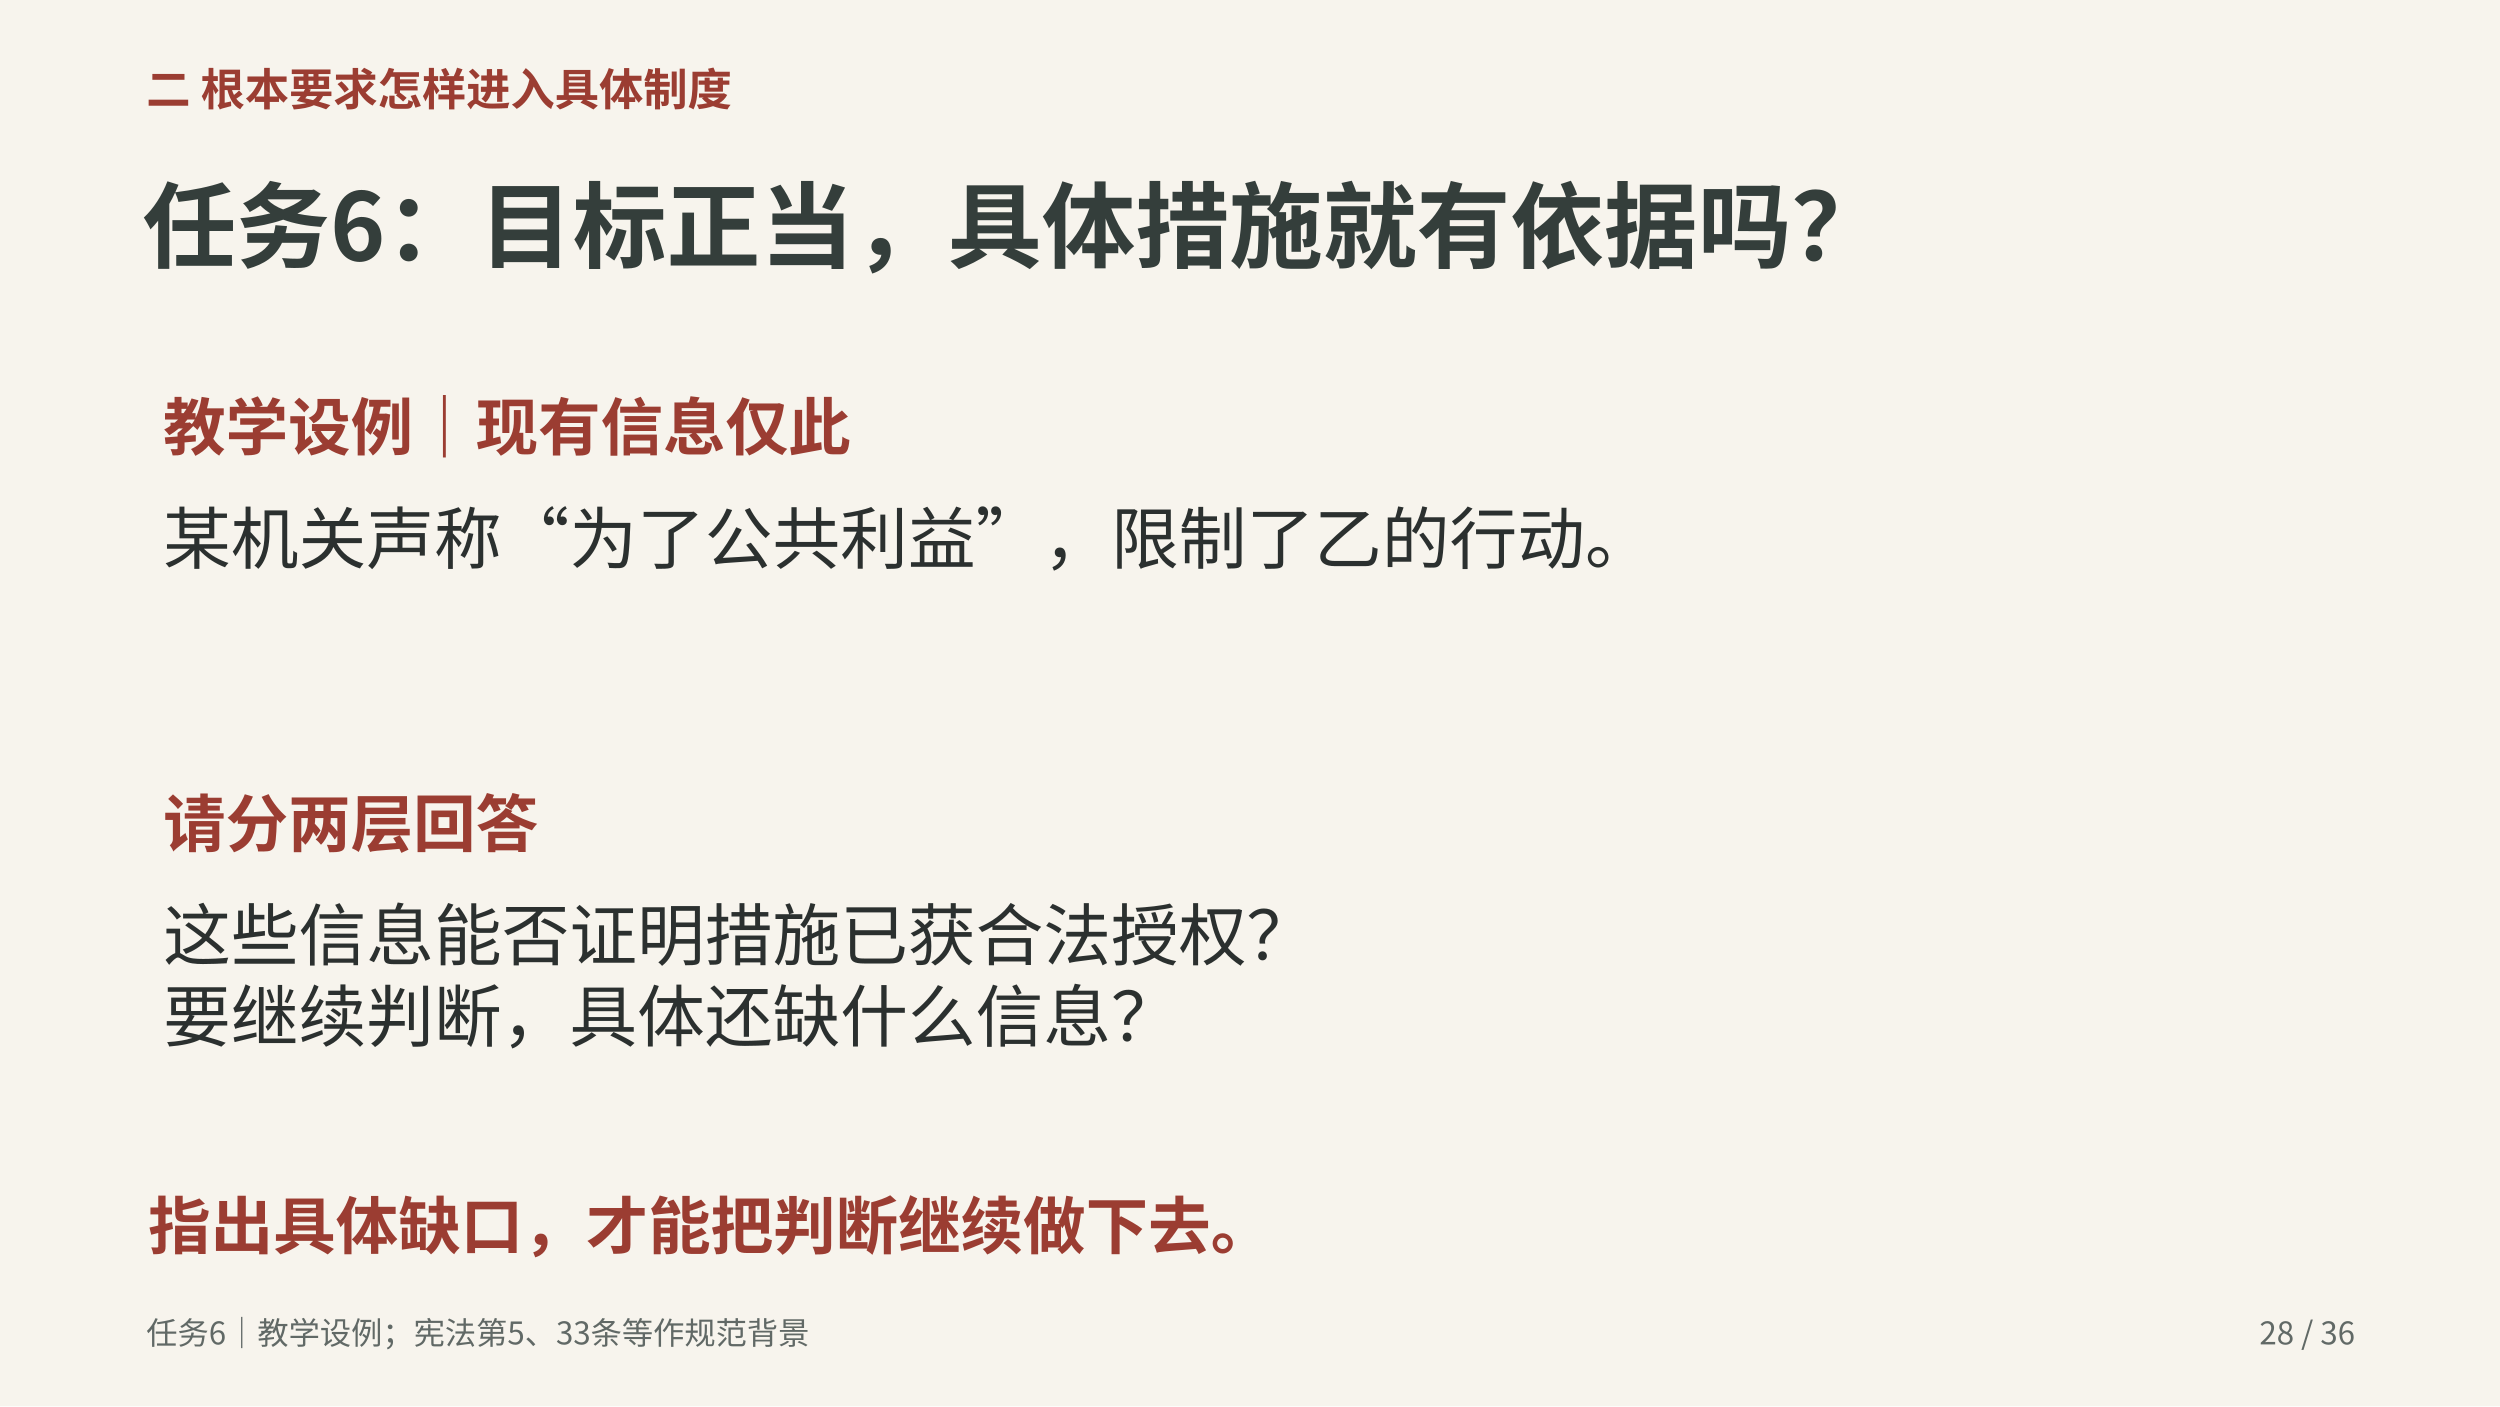
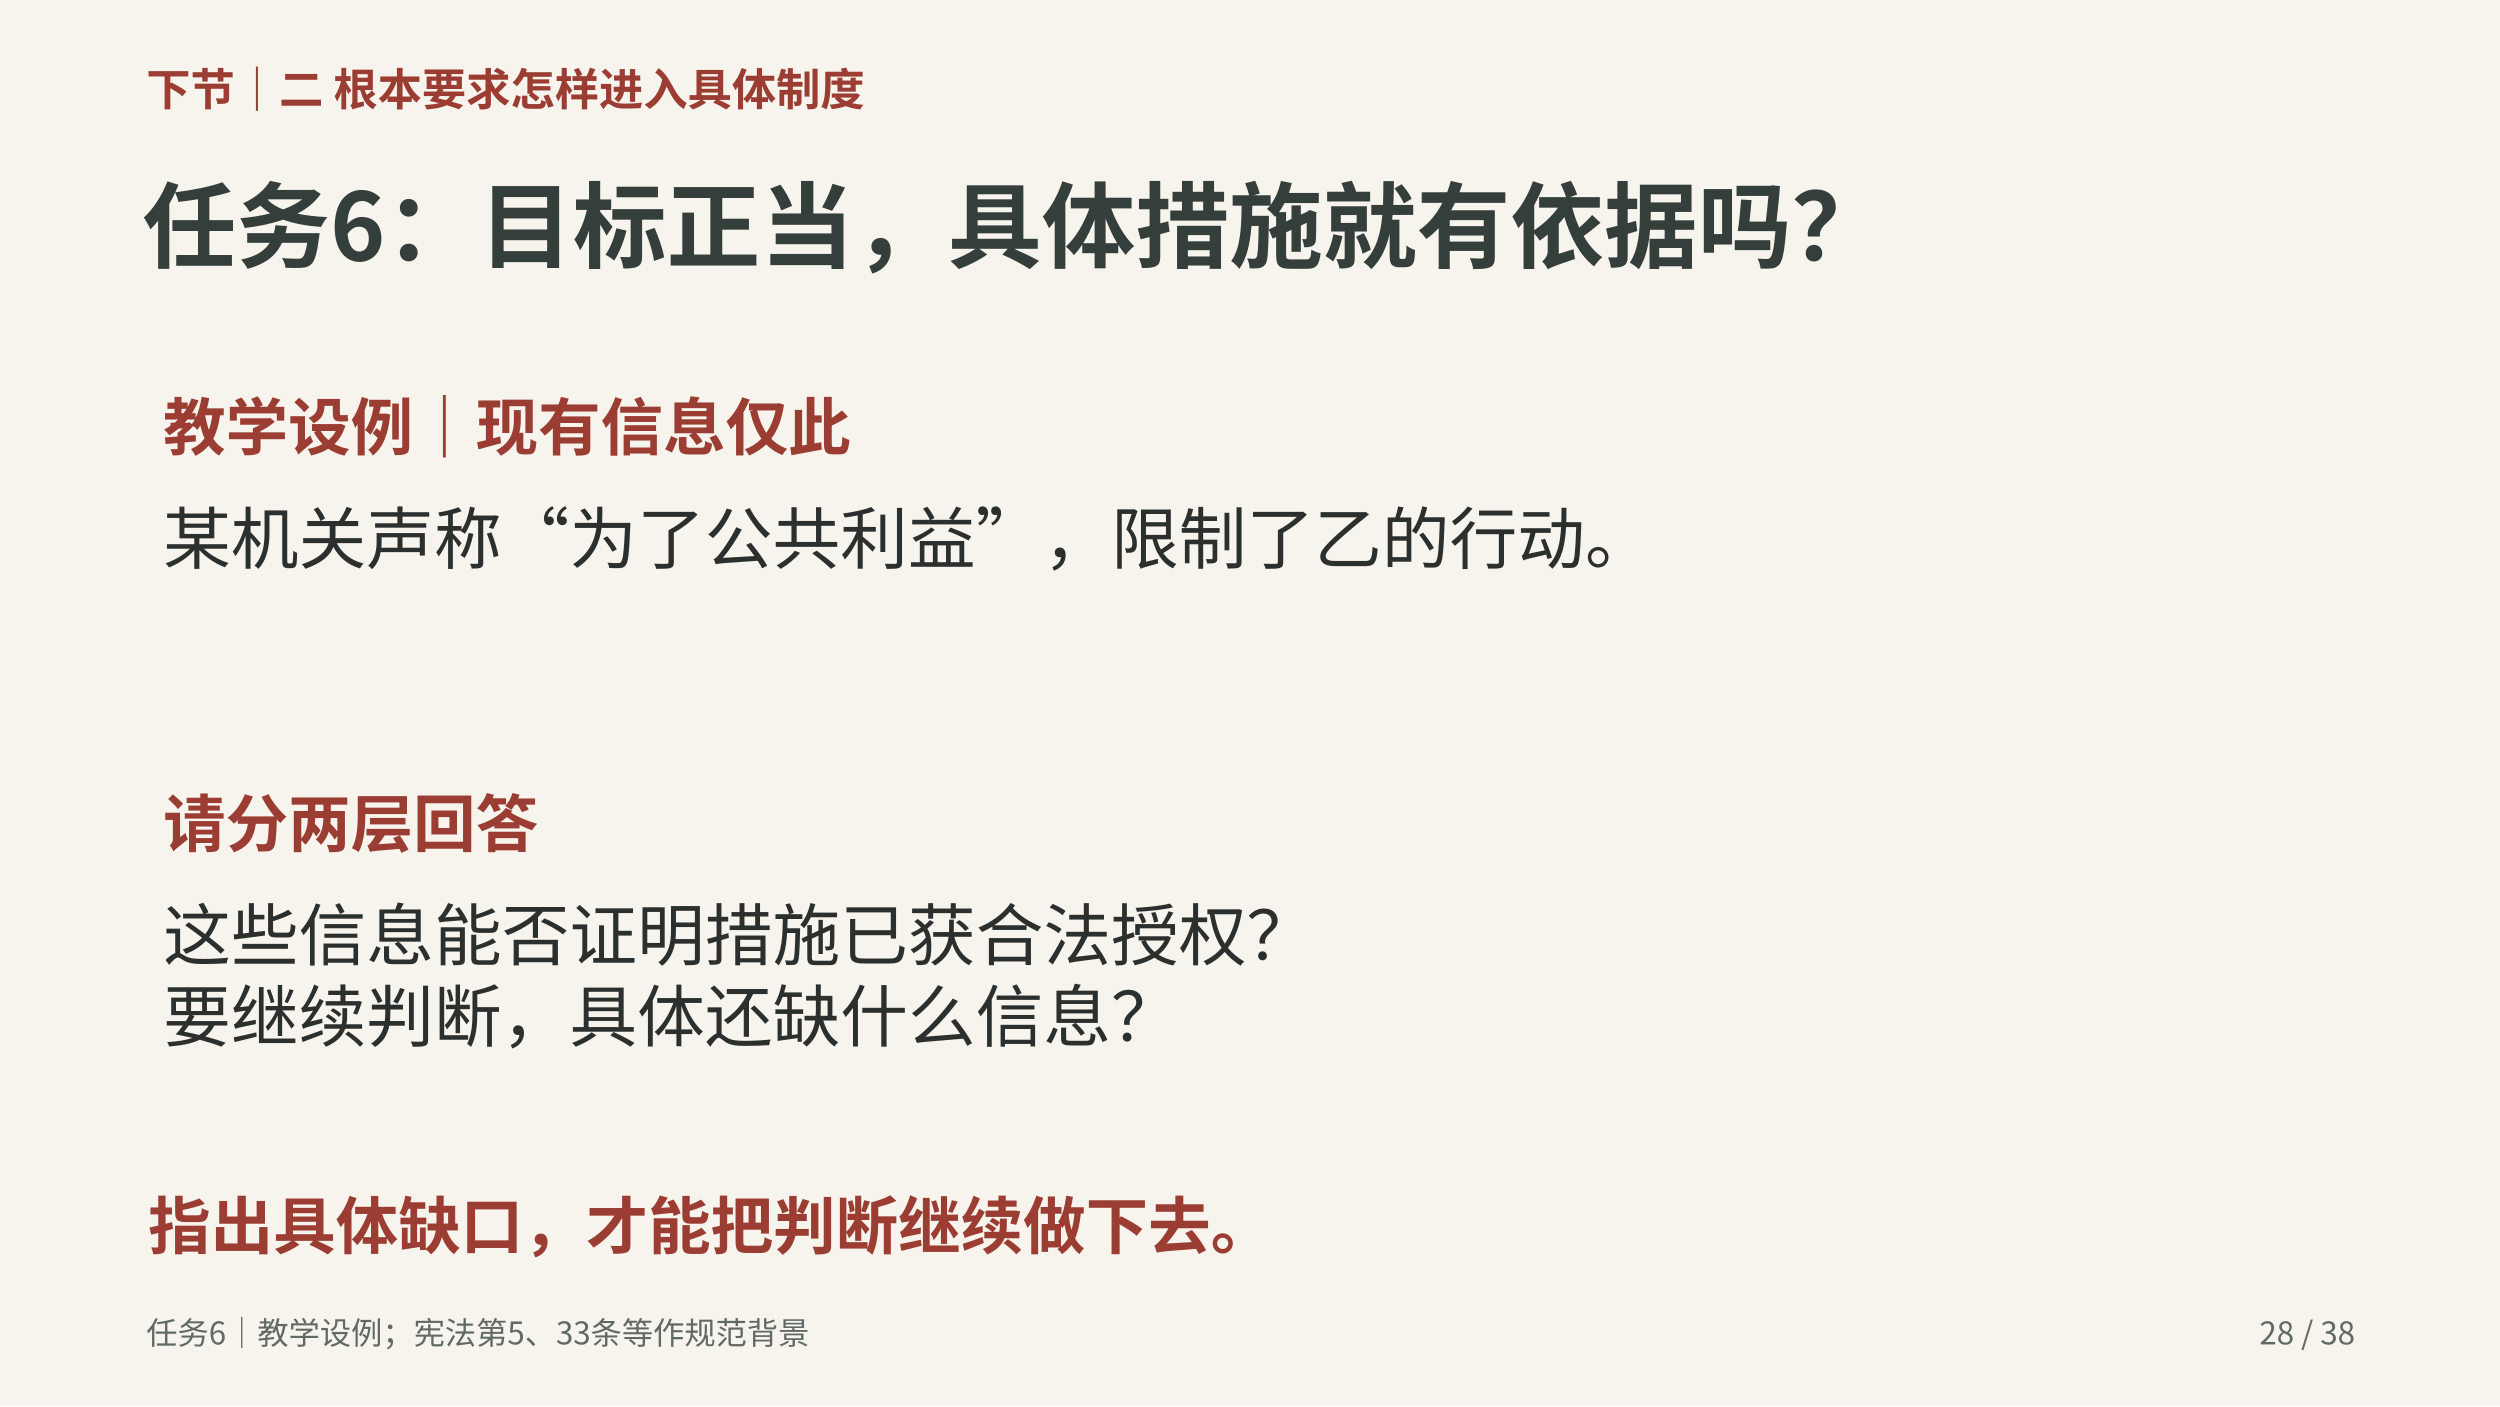
<svg xmlns="http://www.w3.org/2000/svg" viewBox="0 0 1600 900" width="1600" height="900">
  <defs>
    <marker id="arrow" viewBox="0 0 10 10" refX="8" refY="5" markerWidth="5" markerHeight="5" orient="auto-start-reverse">
      <path d="M 0 0 L 10 5 L 0 10 z" fill="#9B3D32" />
    </marker>
  </defs>
  <rect width="1600" height="900" fill="#F7F4ED" />
  <text x="93.6" y="67.5" font-family="Microsoft YaHei, Noto Sans CJK SC, sans-serif" font-size="28.333" font-weight="700" fill="#9B3D32" text-anchor="start">
-     <tspan x="93.6" dy="0">二 根本要求怎样进入具体制度</tspan>
+     <tspan x="93.6" dy="0">下节｜二 根本要求怎样进入具体制度</tspan>
  </text>
  <text x="91.2" y="166.8" font-family="Microsoft YaHei, Noto Sans CJK SC, sans-serif" font-size="60" font-weight="700" fill="#343E3B" text-anchor="start">
    <tspan x="91.2" dy="0">任务6：目标正当，具体措施就有依据吗？</tspan>
  </text>
  <text x="104.4" y="288" font-family="Microsoft YaHei, Noto Sans CJK SC, sans-serif" font-size="40" font-weight="700" fill="#9B3D32" text-anchor="start">
    <tspan x="104.4" dy="0">教学设例｜现有信息仅此</tspan>
  </text>
  <text x="104.4" y="360.6" font-family="Microsoft YaHei, Noto Sans CJK SC, sans-serif" font-size="43.333" font-weight="400" fill="#2B302F" text-anchor="start">
    <tspan x="104.4" dy="0">某机关声称“为了公共利益”，限制了乙的行动。</tspan>
  </text>
  <text x="104.4" y="541.8" font-family="Microsoft YaHei, Noto Sans CJK SC, sans-serif" font-size="40" font-weight="700" fill="#9B3D32" text-anchor="start">
    <tspan x="104.4" dy="0">请分两层回答</tspan>
  </text>
  <text x="104.4" y="614.4" font-family="Microsoft YaHei, Noto Sans CJK SC, sans-serif" font-size="43.333" font-weight="400" fill="#2B302F" text-anchor="start">
    <tspan x="104.4" dy="0">这些信息能否证明措施已获合法授权？</tspan>
    <tspan x="104.4" dy="52">要继续判断，具体还缺什么信息？</tspan>
  </text>
  <text x="94.8" y="799.2" font-family="Microsoft YaHei, Noto Sans CJK SC, sans-serif" font-size="40" font-weight="700" fill="#9B3D32" text-anchor="start">
    <tspan x="94.8" dy="0">指出具体缺口，才能把判断继续做下去。</tspan>
  </text>
  <text x="93.6" y="860.4" font-family="Microsoft YaHei, Noto Sans CJK SC, sans-serif" font-size="20" font-weight="400" fill="#616966" text-anchor="start">
    <tspan x="93.6" dy="0">任务6｜教学设例；宪法第5、33条等作规范背景</tspan>
  </text>
  <text x="1507.2" y="860.4" font-family="Microsoft YaHei, Noto Sans CJK SC, sans-serif" font-size="20" font-weight="400" fill="#616966" text-anchor="end">
-     <tspan x="1507.2" dy="0">28 / 36</tspan>
+     <tspan x="1507.2" dy="0">28 / 38</tspan>
  </text>
</svg>
